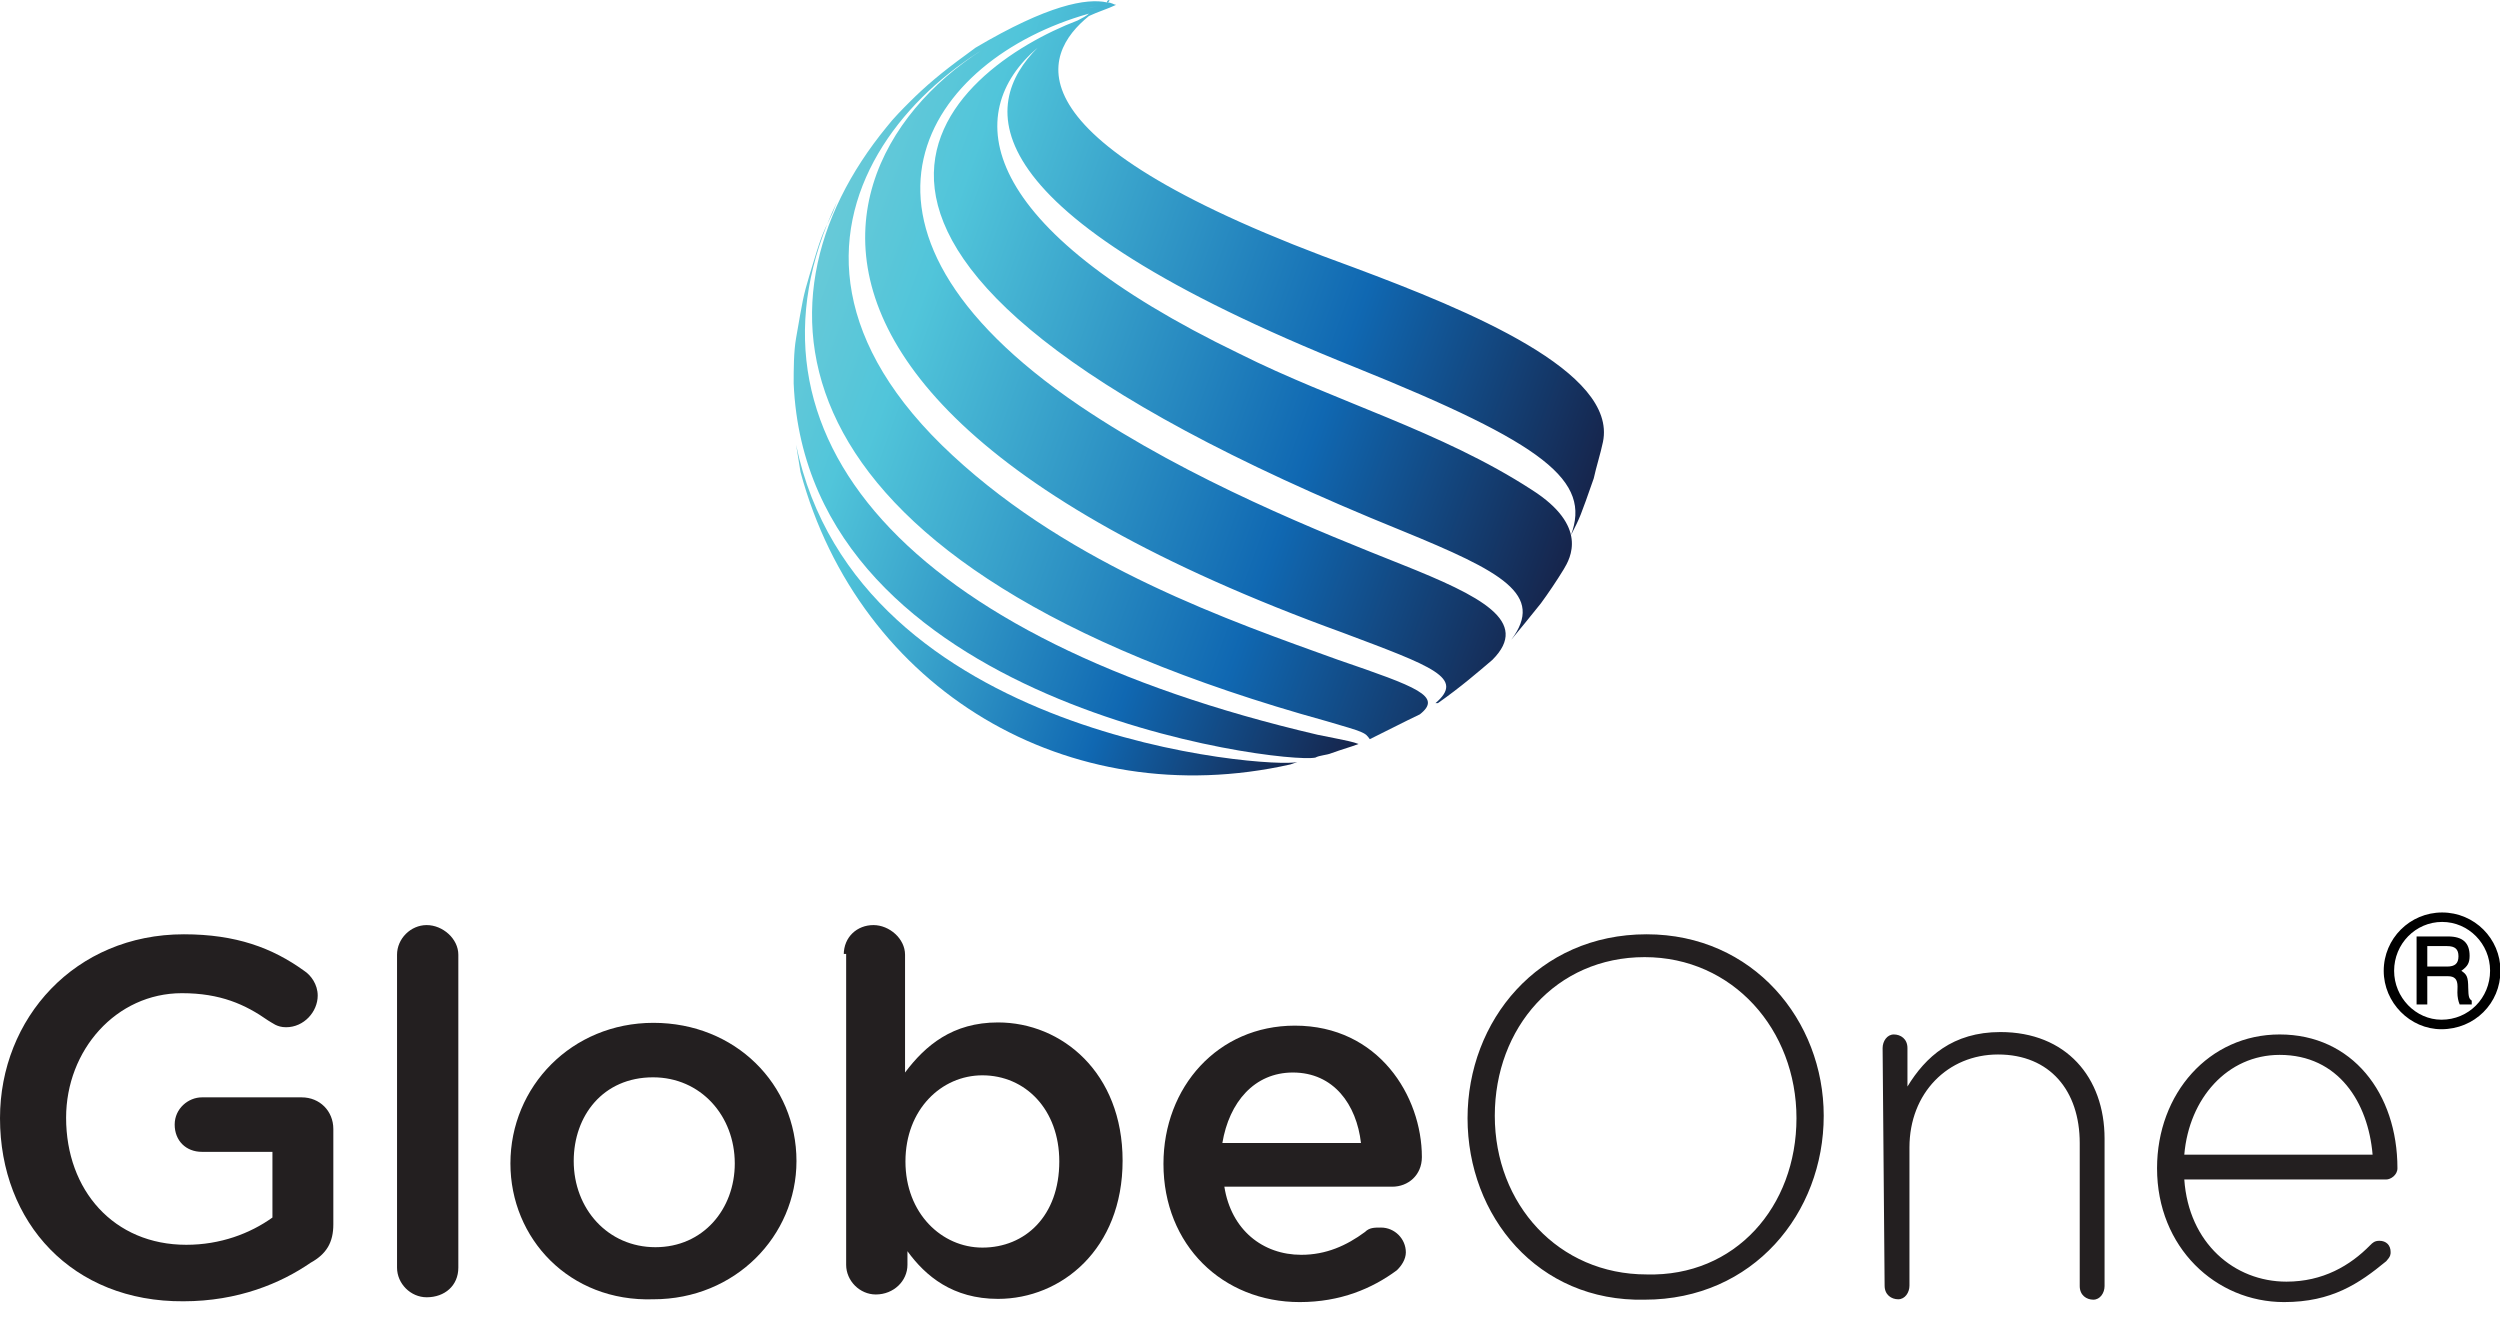
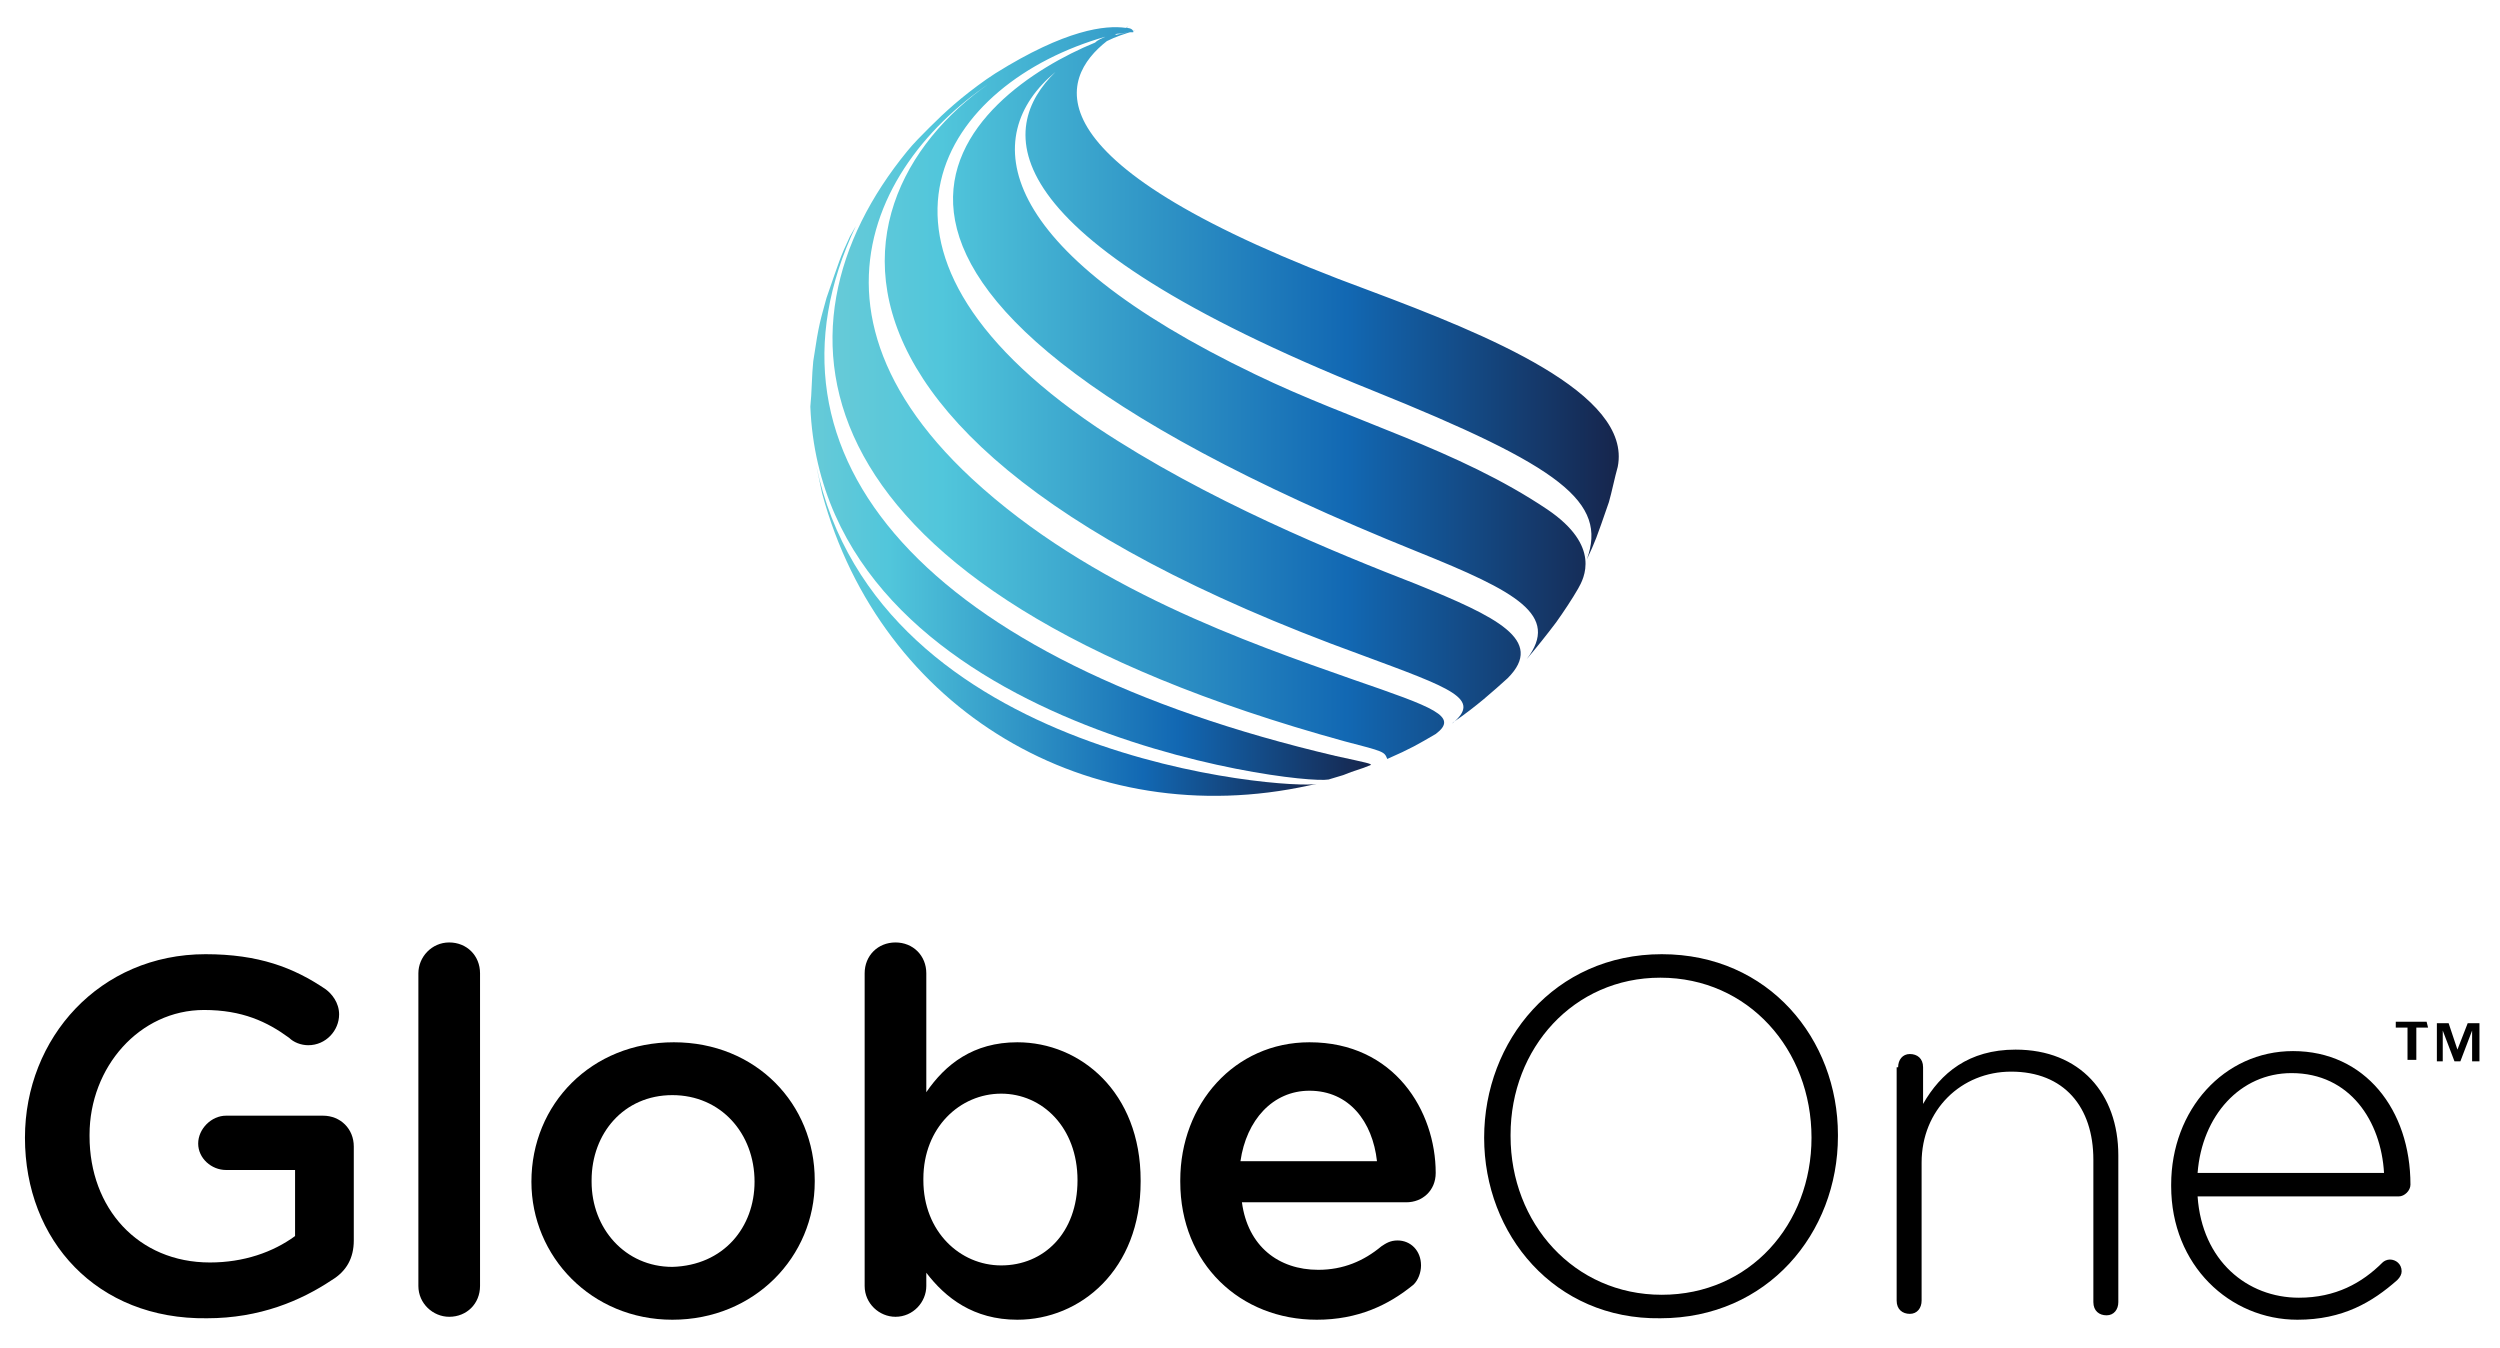
- <svg xmlns="http://www.w3.org/2000/svg" version="1.1" id="Layer_1" x="0px" y="0px" viewBox="0 232.1 624 328.7" enable-background="new 0 232.1 624 328.7" xml:space="preserve">
+ <svg xmlns="http://www.w3.org/2000/svg" version="1.1" id="Layer_1" x="0px" y="0px" width="170.3px" height="91.8px" viewBox="0 0 170.3 91.8" enable-background="new 0 0 170.3 91.8" xml:space="preserve">
  <g>
    <g>
-       <linearGradient id="SVGID_1_" gradientUnits="userSpaceOnUse" x1="-513.378" y1="749.961" x2="-506.559" y2="747.479" gradientTransform="matrix(27.7523 0 0 -27.7523 14454.592 21100.777)">
-         <stop offset="6.100000e-03" style="stop-color:#66C9D8" />
-         <stop offset="0.139" style="stop-color:#51C5DA" />
-         <stop offset="0.654" style="stop-color:#1068B2" />
-         <stop offset="1" style="stop-color:#16254C" />
-       </linearGradient>
-       <path fill="url(#SVGID_1_)" d="M338,298.9c-87.8-31.7-78.1-53.2-66.2-62.8c2.3-1.1,4.5-1.7,6.8-2.8c-1.1,0-2.3,0-3.4,0l0,0    c1.1,0,2.3,0,3.4,0c-0.6,0-1.1-0.6-2.3-0.6c0,0,0.6,0,0.6-0.6c0,0-0.6,0-0.6,0.6c-5.1-1.1-14.7,0.6-32.8,11.3l-2.3,1.7    c-6.2,4.5-10.2,7.9-14.2,11.9c-1.7,1.7-4,4-5.7,6.2c-36.2,44.2-29.4,109.8,109.8,148.3c9.6,2.8,9.6,2.8,10.8,4.5    c5.7-2.8,7.9-4,12.5-6.2c5.7-4.5-0.6-6.8-20.4-13.6c-26.6-9.6-66.2-23.2-96.2-51c-60.6-56-1.1-107.6,36.2-112.1l0,0    c-50.4,6.2-124.6,88.9,61.1,156.3c22.6,8.5,30.6,11.3,23.2,17.6h0.6c5.7-4,10.2-7.9,13.6-10.8c9.6-9.6-2.8-15.9-22.6-23.8    c-19.8-7.9-52.7-20.9-80.4-39.6c-66.8-45.3-37.9-86.6,2.3-97.9c-0.6,0.6-1.7,1.1-2.8,1.7c-31.1,11.9-91.1,57.7,81,127.4    c24.9,10.2,35.7,15.9,27.2,27.2c2.3-2.8,5.1-6.2,7.4-9.1c1.7-2.3,4-5.7,5.7-8.5c1.7-2.8,6.2-10.8-7.9-19.8    c-22.6-14.7-49.3-22.1-73-34c-65.7-31.7-69.6-60-50.4-76.4c-14.2,14.2-18.1,40.8,79.3,79.8c47.6,19.2,58.9,28.3,53.8,41.9    c2.3-4.5,2.3-4.5,5.7-14.2c0.6-2.8,1.7-6.2,2.3-9.1C403.7,324.9,366.9,309.7,338,298.9z M274,234.4c1.1-0.6,2.8-0.6,4-1.1    c-1.1,0-2.8,0.6-4.5,1.1C273.4,234.9,273.4,234.9,274,234.4z" />
-       <linearGradient id="SVGID_2_" gradientUnits="userSpaceOnUse" x1="-513.951" y1="748.503" x2="-508.236" y2="746.423" gradientTransform="matrix(27.7523 0 0 -27.7523 14454.592 21100.777)">
-         <stop offset="6.100000e-03" style="stop-color:#66C9D8" />
-         <stop offset="0.139" style="stop-color:#51C5DA" />
-         <stop offset="0.654" style="stop-color:#1068B2" />
-         <stop offset="1" style="stop-color:#16254C" />
-       </linearGradient>
-       <path fill="url(#SVGID_2_)" d="M328.9,415.5c-101.9-23.8-147.8-74.7-120-133l-1.1,2.8c-2.8,5.7-2.8,5.7-5.7,15.3    c-1.7,5.7-1.7,6.2-3.4,15.9c-0.6,3.4-0.6,7.9-0.6,11.3c3.4,80.4,121.7,95.1,130.2,93.4c1.1-0.6,2.8-0.6,4-1.1    c1.7-0.6,1.7-0.6,5.1-1.7l1.7-0.6C337.4,417.2,337.4,417.2,328.9,415.5z" />
-       <linearGradient id="SVGID_3_" gradientUnits="userSpaceOnUse" x1="-513.99" y1="747.118" x2="-509.072" y2="745.328" gradientTransform="matrix(27.7523 0 0 -27.7523 14454.592 21100.777)">
-         <stop offset="6.100000e-03" style="stop-color:#66C9D8" />
-         <stop offset="0.139" style="stop-color:#51C5DA" />
-         <stop offset="0.654" style="stop-color:#1068B2" />
-         <stop offset="1" style="stop-color:#16254C" />
-       </linearGradient>
-       <path fill="url(#SVGID_3_)" d="M198.7,343.1l1.1,6.8c14.7,54.3,66.8,85.5,122.3,73l1.7-0.6C317.6,424,214,416.7,198.7,343.1z" />
-     </g>
-     <g>
-       <path fill="#231F20" d="M0,511.2L0,511.2c0-24.9,18.7-45.9,45.9-45.9c13,0,22.1,3.4,30,9.1c1.7,1.1,3.4,3.4,3.4,6.2    c0,4-3.4,7.9-7.9,7.9c-2.3,0-3.4-1.1-4.5-1.7c-5.7-4-11.9-6.8-21.5-6.8c-16.4,0-28.9,14.2-28.9,31.1l0,0c0,18.1,11.9,31.7,30,31.7    c8.5,0,15.9-2.8,21.5-6.8v-16.4H50.4c-4,0-6.8-2.8-6.8-6.8c0-4,3.4-6.8,6.8-6.8h24.9c4.5,0,7.9,3.4,7.9,7.9v23.8    c0,4.5-1.7,7.4-5.7,9.6c-7.4,5.1-18.1,9.6-31.7,9.6C18.1,557.1,0,537.3,0,511.2z" />
-       <path fill="#231F20" d="M99.1,470.4c0-4,3.4-7.4,7.4-7.4s7.9,3.4,7.9,7.4v78.1c0,4.5-3.4,7.4-7.9,7.4c-4,0-7.4-3.4-7.4-7.4V470.4    L99.1,470.4z" />
-       <path fill="#231F20" d="M127.4,522.5L127.4,522.5c0-19.2,15.3-35.1,35.7-35.1s35.7,15.3,35.7,34.5l0,0c0,18.7-15.3,34.5-35.7,34.5    C142.1,557.1,127.4,541.2,127.4,522.5z M183.4,522.5L183.4,522.5c0-11.9-8.5-21.5-20.4-21.5c-12.5,0-19.8,9.6-19.8,20.9l0,0    c0,11.9,8.5,21.5,20.4,21.5S183.4,533.9,183.4,522.5z" />
-       <path fill="#231F20" d="M210.6,470.4c0-4.5,3.4-7.4,7.4-7.4c4,0,7.9,3.4,7.9,7.4v29.4c5.1-6.8,11.9-12.5,23.2-12.5    c15.9,0,31.1,12.5,31.1,34.5l0,0c0,22.1-15.3,34.5-31.1,34.5c-11.3,0-18.1-5.7-22.6-11.9v3.4c0,4-3.4,7.4-7.9,7.4    c-4,0-7.4-3.4-7.4-7.4v-77.6H210.6z M264.4,522L264.4,522c0-13-8.5-21.5-19.2-21.5c-10.2,0-19.2,8.5-19.2,21.5l0,0    c0,13,9.1,21.5,19.2,21.5C255.9,543.5,264.4,535.6,264.4,522z" />
-       <path fill="#231F20" d="M324.4,557.1c-19.2,0-34-14.2-34-34.5l0,0c0-19.2,13.6-34.5,32.8-34.5c20.9,0,31.7,17.6,31.7,32.8    c0,4.5-3.4,7.4-7.4,7.4h-41.9c1.7,10.8,9.6,17,19.2,17c6.2,0,11.3-2.3,15.9-5.7c1.1-1.1,2.3-1.1,4-1.1c3.4,0,6.2,2.8,6.2,6.2    c0,1.7-1.1,3.4-2.3,4.5C342.5,553.7,334.6,557.1,324.4,557.1z M339.7,517.4c-1.1-9.6-6.8-17.6-17-17.6c-9.6,0-15.9,7.4-17.6,17.6    H339.7z" />
-       <path fill="#231F20" d="M366.3,511.2L366.3,511.2c0-24.3,17.6-45.9,44.7-45.9c26.6,0,44.2,21.5,44.2,45.3l0,0    c0,24.3-17.6,45.9-44.7,45.9C383.8,557.1,366.3,535.6,366.3,511.2z M448.4,511.2L448.4,511.2c0-22.1-15.9-40.2-37.9-40.2    c-22.1,0-37.4,17.6-37.4,39.6l0,0c0,22.1,15.9,39.6,37.9,39.6C433.1,550.8,448.4,533.3,448.4,511.2z" />
-       <path fill="#231F20" d="M469.9,493.7c0-1.7,1.1-3.4,2.8-3.4c1.7,0,3.4,1.1,3.4,3.4v9.6c4.5-7.4,11.3-13.6,23.2-13.6    c16.4,0,26,11.3,26,26.6v36.8c0,1.7-1.1,3.4-2.8,3.4c-1.7,0-3.4-1.1-3.4-3.4v-35.7c0-13-7.4-22.1-20.4-22.1    c-12.5,0-22.1,9.6-22.1,23.2v34.5c0,1.7-1.1,3.4-2.8,3.4c-1.7,0-3.4-1.1-3.4-3.4L469.9,493.7L469.9,493.7z" />
-       <path fill="#231F20" d="M570.1,557.1c-17,0-31.7-13.6-31.7-33.4l0,0c0-18.7,13-33.4,30.6-33.4c18.1,0,29.4,14.7,29.4,33.4    c0,1.7-1.7,2.8-2.8,2.8h-50.4c1.1,15.9,12.5,25.5,25.5,25.5c9.1,0,15.9-4,20.9-9.1c0.6-0.6,1.1-1.1,2.3-1.1c1.7,0,2.8,1.1,2.8,2.8    c0,0.6,0,1.1-1.1,2.3C588.8,552.5,582,557.1,570.1,557.1z M592.2,520.3c-1.1-13-8.5-24.9-23.2-24.9c-13,0-22.6,10.8-23.8,24.9    H592.2z" />
+       <g>
+         <linearGradient id="SVGID_1_" gradientUnits="userSpaceOnUse" x1="56.69" y1="26.78" x2="110.266" y2="26.78">
+           <stop offset="6.060610e-03" style="stop-color:#66CAD8" />
+           <stop offset="0.139" style="stop-color:#51C6DB" />
+           <stop offset="0.654" style="stop-color:#1268B3" />
+           <stop offset="1" style="stop-color:#16254C" />
+         </linearGradient>
+         <path fill="url(#SVGID_1_)" d="M93.3,19.8c-23.7-8.7-21.1-14.5-17.9-17c0.6-0.3,1.2-0.5,1.9-0.7c-0.3,0-0.6,0-1,0.1c0,0,0,0,0,0     c0.3,0,0.6,0,0.9,0C77.2,2,77,1.9,76.7,1.9c0.1,0,0.1-0.1,0.2-0.1c0,0-0.1,0-0.2,0.1C75.3,1.7,72.6,2,67.8,5l-0.6,0.4     c-1.7,1.2-2.8,2.2-3.9,3.3c-0.5,0.5-1.1,1.1-1.5,1.6c-9.9,12.1-8,29.8,29.8,40.2c2.7,0.7,2.7,0.7,2.9,1.2c1.6-0.7,2.1-1,3.3-1.7     c1.6-1.2-0.1-1.8-5.6-3.7c-7.1-2.5-17.9-6.2-26-13.7c-14-13-4.3-25.1,5.2-29.1C58.7,8.7,47.8,28.3,92.7,44.6     c6.2,2.3,8.3,3,6.2,4.7l0.1-0.1c1.6-1.1,2.7-2.1,3.7-3c2.6-2.6-0.8-4.2-6.2-6.4c-5.4-2.1-14.3-5.7-21.8-10.7     C56.5,16.8,64.4,5.6,75.3,2.5c-0.2,0.1-0.5,0.2-0.7,0.4c-8.3,3.4-24.7,15.9,22,34.7c6.7,2.7,9.7,4.3,7.4,7.3     c0.6-0.7,1.4-1.7,2-2.5c0.5-0.7,1.1-1.6,1.5-2.3c0.4-0.7,1.6-2.9-2.1-5.4c-6.1-4.1-13.3-6-19.9-9.2C67.8,17,66.6,9.3,71.9,4.9     C68,8.7,67.1,16,93.5,26.6c12.9,5.2,16,7.6,14.6,11.5c0.6-1.3,0.6-1.3,1.5-3.9c0.2-0.7,0.4-1.7,0.6-2.4     C111.2,26.8,101.3,22.8,93.3,19.8z M77.2,2.1c-0.4,0.1-0.8,0.2-1.3,0.3c0.1,0,0.1-0.1,0.2-0.1C76.4,2.3,76.8,2.2,77.2,2.1z      M71.5,3.4c1.6-0.6,3.1-1.1,4.6-1.2c0,0,0,0,0,0C74.6,2.3,73.1,2.8,71.5,3.4z" />
+         <linearGradient id="SVGID_2_" gradientUnits="userSpaceOnUse" x1="55.278" y1="34.279" x2="93.44" y2="34.279">
+           <stop offset="6.060610e-03" style="stop-color:#66CAD8" />
+           <stop offset="0.139" style="stop-color:#51C6DB" />
+           <stop offset="0.654" style="stop-color:#1268B3" />
+           <stop offset="1" style="stop-color:#16254C" />
+         </linearGradient>
+         <path fill="url(#SVGID_2_)" d="M91,51.5c-27.7-6.5-40.2-20.3-32.7-36.1l-0.4,0.7c-0.7,1.5-0.7,1.6-1.6,4.2     c-0.4,1.5-0.5,1.6-0.9,4.3c-0.1,0.9-0.1,2.2-0.2,3.1c0.9,21.8,33.1,25.8,35.3,25.4c0.3-0.1,0.7-0.2,1-0.3     c0.5-0.2,0.5-0.2,1.4-0.5l0.5-0.2C93.3,52,93.3,52,91,51.5z" />
+         <linearGradient id="SVGID_3_" gradientUnits="userSpaceOnUse" x1="55.6" y1="42.971" x2="89.685" y2="42.971">
+           <stop offset="6.060610e-03" style="stop-color:#66CAD8" />
+           <stop offset="0.139" style="stop-color:#51C6DB" />
+           <stop offset="0.654" style="stop-color:#1268B3" />
+           <stop offset="1" style="stop-color:#16254C" />
+         </linearGradient>
+         <path fill="url(#SVGID_3_)" d="M55.6,31.7l0.4,1.9c4,14.8,18.2,23.2,33.2,19.9l0.5-0.1C87.8,53.8,59.8,51.8,55.6,31.7z" />
+       </g>
+       <g>
+         <path d="M1.7,77.5L1.7,77.5C1.7,70.7,6.8,65,14,65c3.6,0,6,0.9,8.2,2.4c0.4,0.3,0.9,0.9,0.9,1.7c0,1.1-0.9,2.1-2.1,2.1     c-0.5,0-1-0.2-1.3-0.5c-1.5-1.1-3.2-1.9-5.8-1.9c-4.4,0-7.8,3.9-7.8,8.5v0.1c0,4.9,3.3,8.6,8.2,8.6c2.3,0,4.3-0.7,5.8-1.8v-4.5     h-4.7c-1,0-1.9-0.8-1.9-1.8c0-1,0.9-1.9,1.9-1.9H22c1.2,0,2.1,0.9,2.1,2.1v6.4c0,1.2-0.5,2.1-1.5,2.7c-2.1,1.4-4.9,2.6-8.5,2.6     C6.6,89.9,1.7,84.5,1.7,77.5z" />
+         <path d="M28.5,66.3c0-1.1,0.9-2.1,2.1-2.1c1.2,0,2.1,0.9,2.1,2.1v21.3c0,1.2-0.9,2.1-2.1,2.1c-1.1,0-2.1-0.9-2.1-2.1V66.3z" />
+         <path d="M36.2,80.5L36.2,80.5c0-5.3,4.1-9.5,9.7-9.5c5.6,0,9.6,4.2,9.6,9.4v0.1c0,5.1-4.1,9.4-9.7,9.4     C40.3,89.9,36.2,85.6,36.2,80.5z M51.4,80.5L51.4,80.5c0-3.3-2.3-5.9-5.6-5.9c-3.3,0-5.5,2.6-5.5,5.8v0.1c0,3.2,2.3,5.8,5.5,5.8     C49.3,86.2,51.4,83.6,51.4,80.5z" />
+         <path d="M58.9,66.3c0-1.2,0.9-2.1,2.1-2.1c1.2,0,2.1,0.9,2.1,2.1v8.1c1.3-1.9,3.2-3.4,6.2-3.4c4.3,0,8.4,3.4,8.4,9.4v0.1     c0,6-4.1,9.4-8.4,9.4c-3,0-4.9-1.5-6.2-3.2v0.9c0,1.1-0.9,2.1-2.1,2.1c-1.1,0-2.1-0.9-2.1-2.1V66.3z M73.4,80.4L73.4,80.4     c0-3.6-2.4-5.9-5.2-5.9c-2.8,0-5.3,2.3-5.3,5.8v0.1c0,3.5,2.5,5.8,5.3,5.8C71.1,86.2,73.4,84,73.4,80.4z" />
+         <path d="M89.7,89.9c-5.2,0-9.3-3.8-9.3-9.4v-0.1c0-5.2,3.7-9.4,8.8-9.4c5.8,0,8.6,4.7,8.6,8.9c0,1.2-0.9,2-2,2H84.6     c0.4,3,2.5,4.6,5.2,4.6c1.7,0,3.1-0.6,4.3-1.6c0.3-0.2,0.6-0.4,1.1-0.4c0.9,0,1.6,0.7,1.6,1.7c0,0.5-0.2,1-0.5,1.3     C94.6,88.9,92.5,89.9,89.7,89.9z M93.8,79.1c-0.3-2.7-1.9-4.8-4.6-4.8c-2.5,0-4.3,2-4.7,4.8H93.8z" />
+         <path d="M101.1,77.5L101.1,77.5c0-6.6,4.8-12.5,12.1-12.5c7.3,0,12,5.8,12,12.3v0.1c0,6.6-4.8,12.4-12.1,12.4     C105.9,89.9,101.1,84.1,101.1,77.5z M123.4,77.5L123.4,77.5c0-6-4.3-10.9-10.3-10.9c-5.9,0-10.2,4.8-10.2,10.7v0.1     c0,5.9,4.3,10.8,10.3,10.8C119.2,88.2,123.4,83.4,123.4,77.5z" />
+         <path d="M129.3,72.7c0-0.5,0.3-0.9,0.8-0.9c0.5,0,0.9,0.3,0.9,0.9v2.5c1.2-2.1,3.1-3.7,6.3-3.7c4.4,0,7,3,7,7.2v10     c0,0.5-0.3,0.9-0.8,0.9c-0.5,0-0.9-0.3-0.9-0.9v-9.7c0-3.6-2-6-5.6-6c-3.4,0-6.1,2.6-6.1,6.2v9.4c0,0.5-0.3,0.9-0.8,0.9     c-0.5,0-0.9-0.3-0.9-0.9V72.7z" />
+         <path d="M156.5,89.9c-4.6,0-8.6-3.7-8.6-9.1v-0.1c0-5.1,3.6-9.1,8.3-9.1c4.9,0,8,4,8,9.1c0,0.4-0.4,0.8-0.8,0.8h-13.7     c0.3,4.4,3.4,6.9,6.9,6.9c2.5,0,4.3-1,5.7-2.4c0.1-0.1,0.3-0.2,0.5-0.2c0.4,0,0.8,0.3,0.8,0.8c0,0.2-0.1,0.4-0.3,0.6     C161.6,88.7,159.6,89.9,156.5,89.9z M162.4,79.9c-0.2-3.5-2.3-6.8-6.3-6.8c-3.5,0-6.1,2.9-6.4,6.8H162.4z" />
+       </g>
    </g>
  </g>
-   <text transform="matrix(1 0 0 1 595.4766 488.1514)" font-family="'Helvetica'" font-size="38.141">®</text>
+   <g>
+     <path fill="#010101" d="M165.4,70h-0.8v2.2h-0.6V70h-0.8v-0.4h2.1L165.4,70L165.4,70z M167.4,71.5l0.7-1.8h0.8v2.6h-0.5v-2.1l0,0   l-0.8,2.1h-0.4l-0.8-2.1l0,0v2.1H166v-2.6h0.8L167.4,71.5z" />
+   </g>
</svg>
